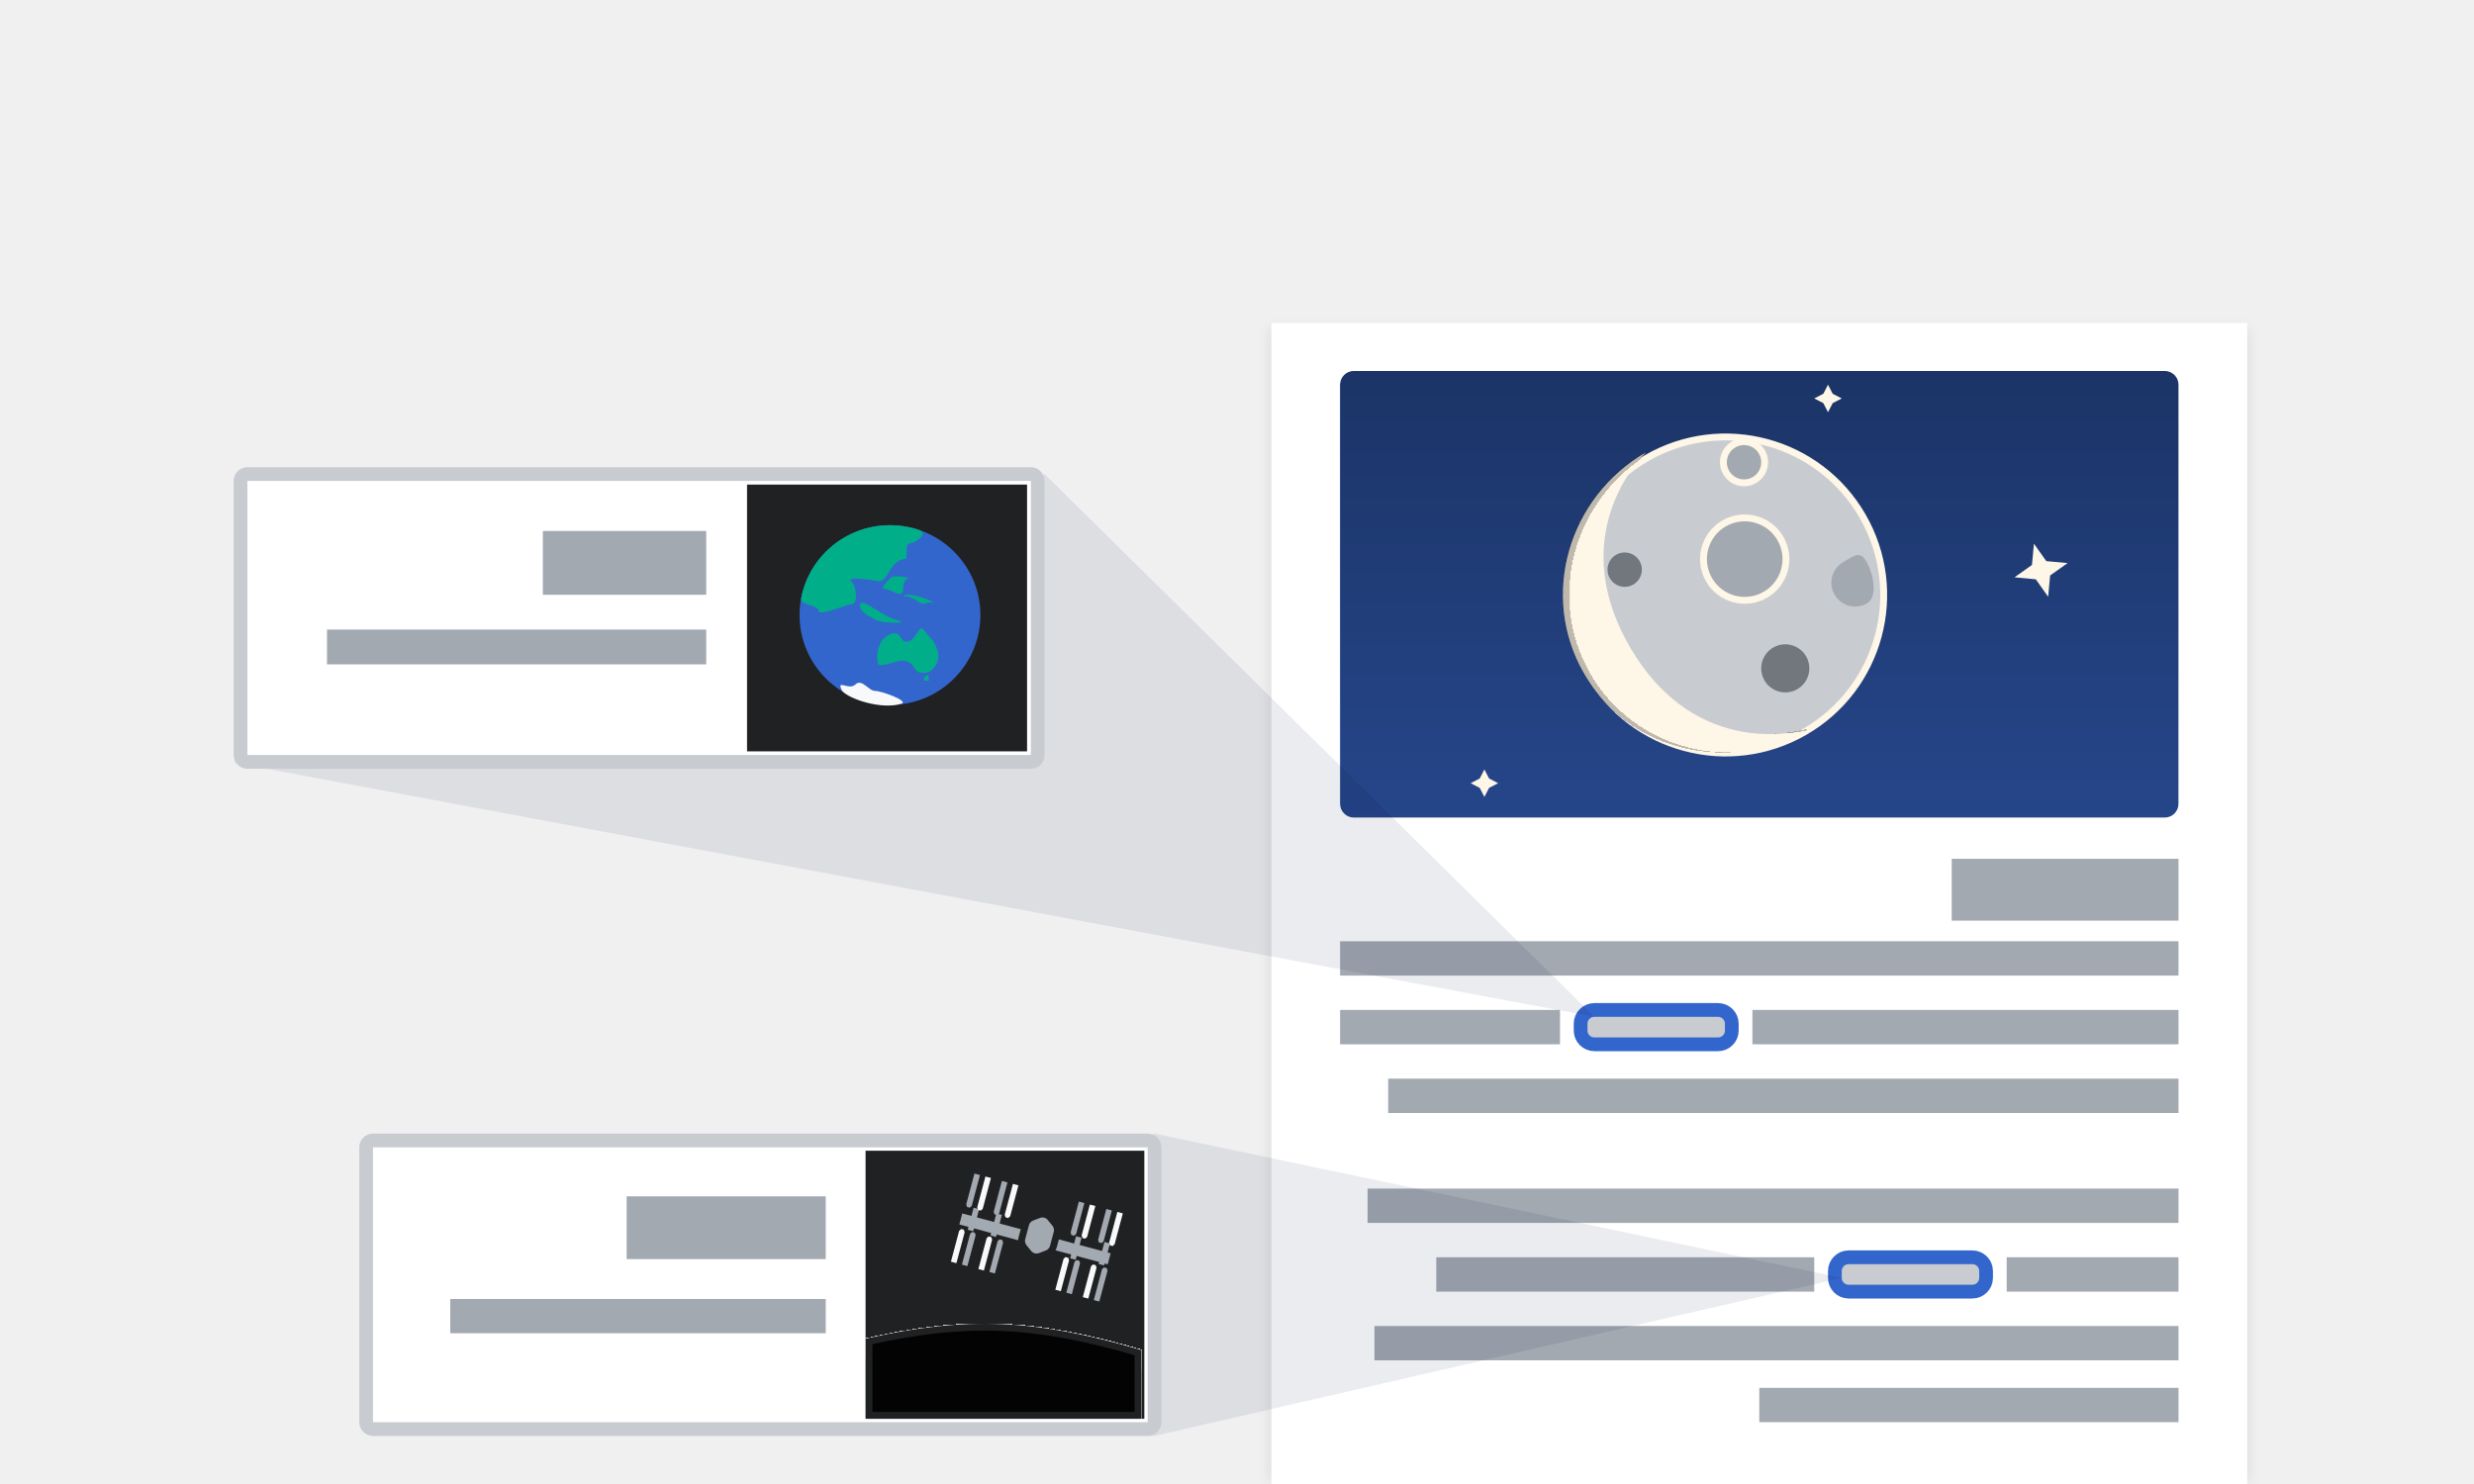
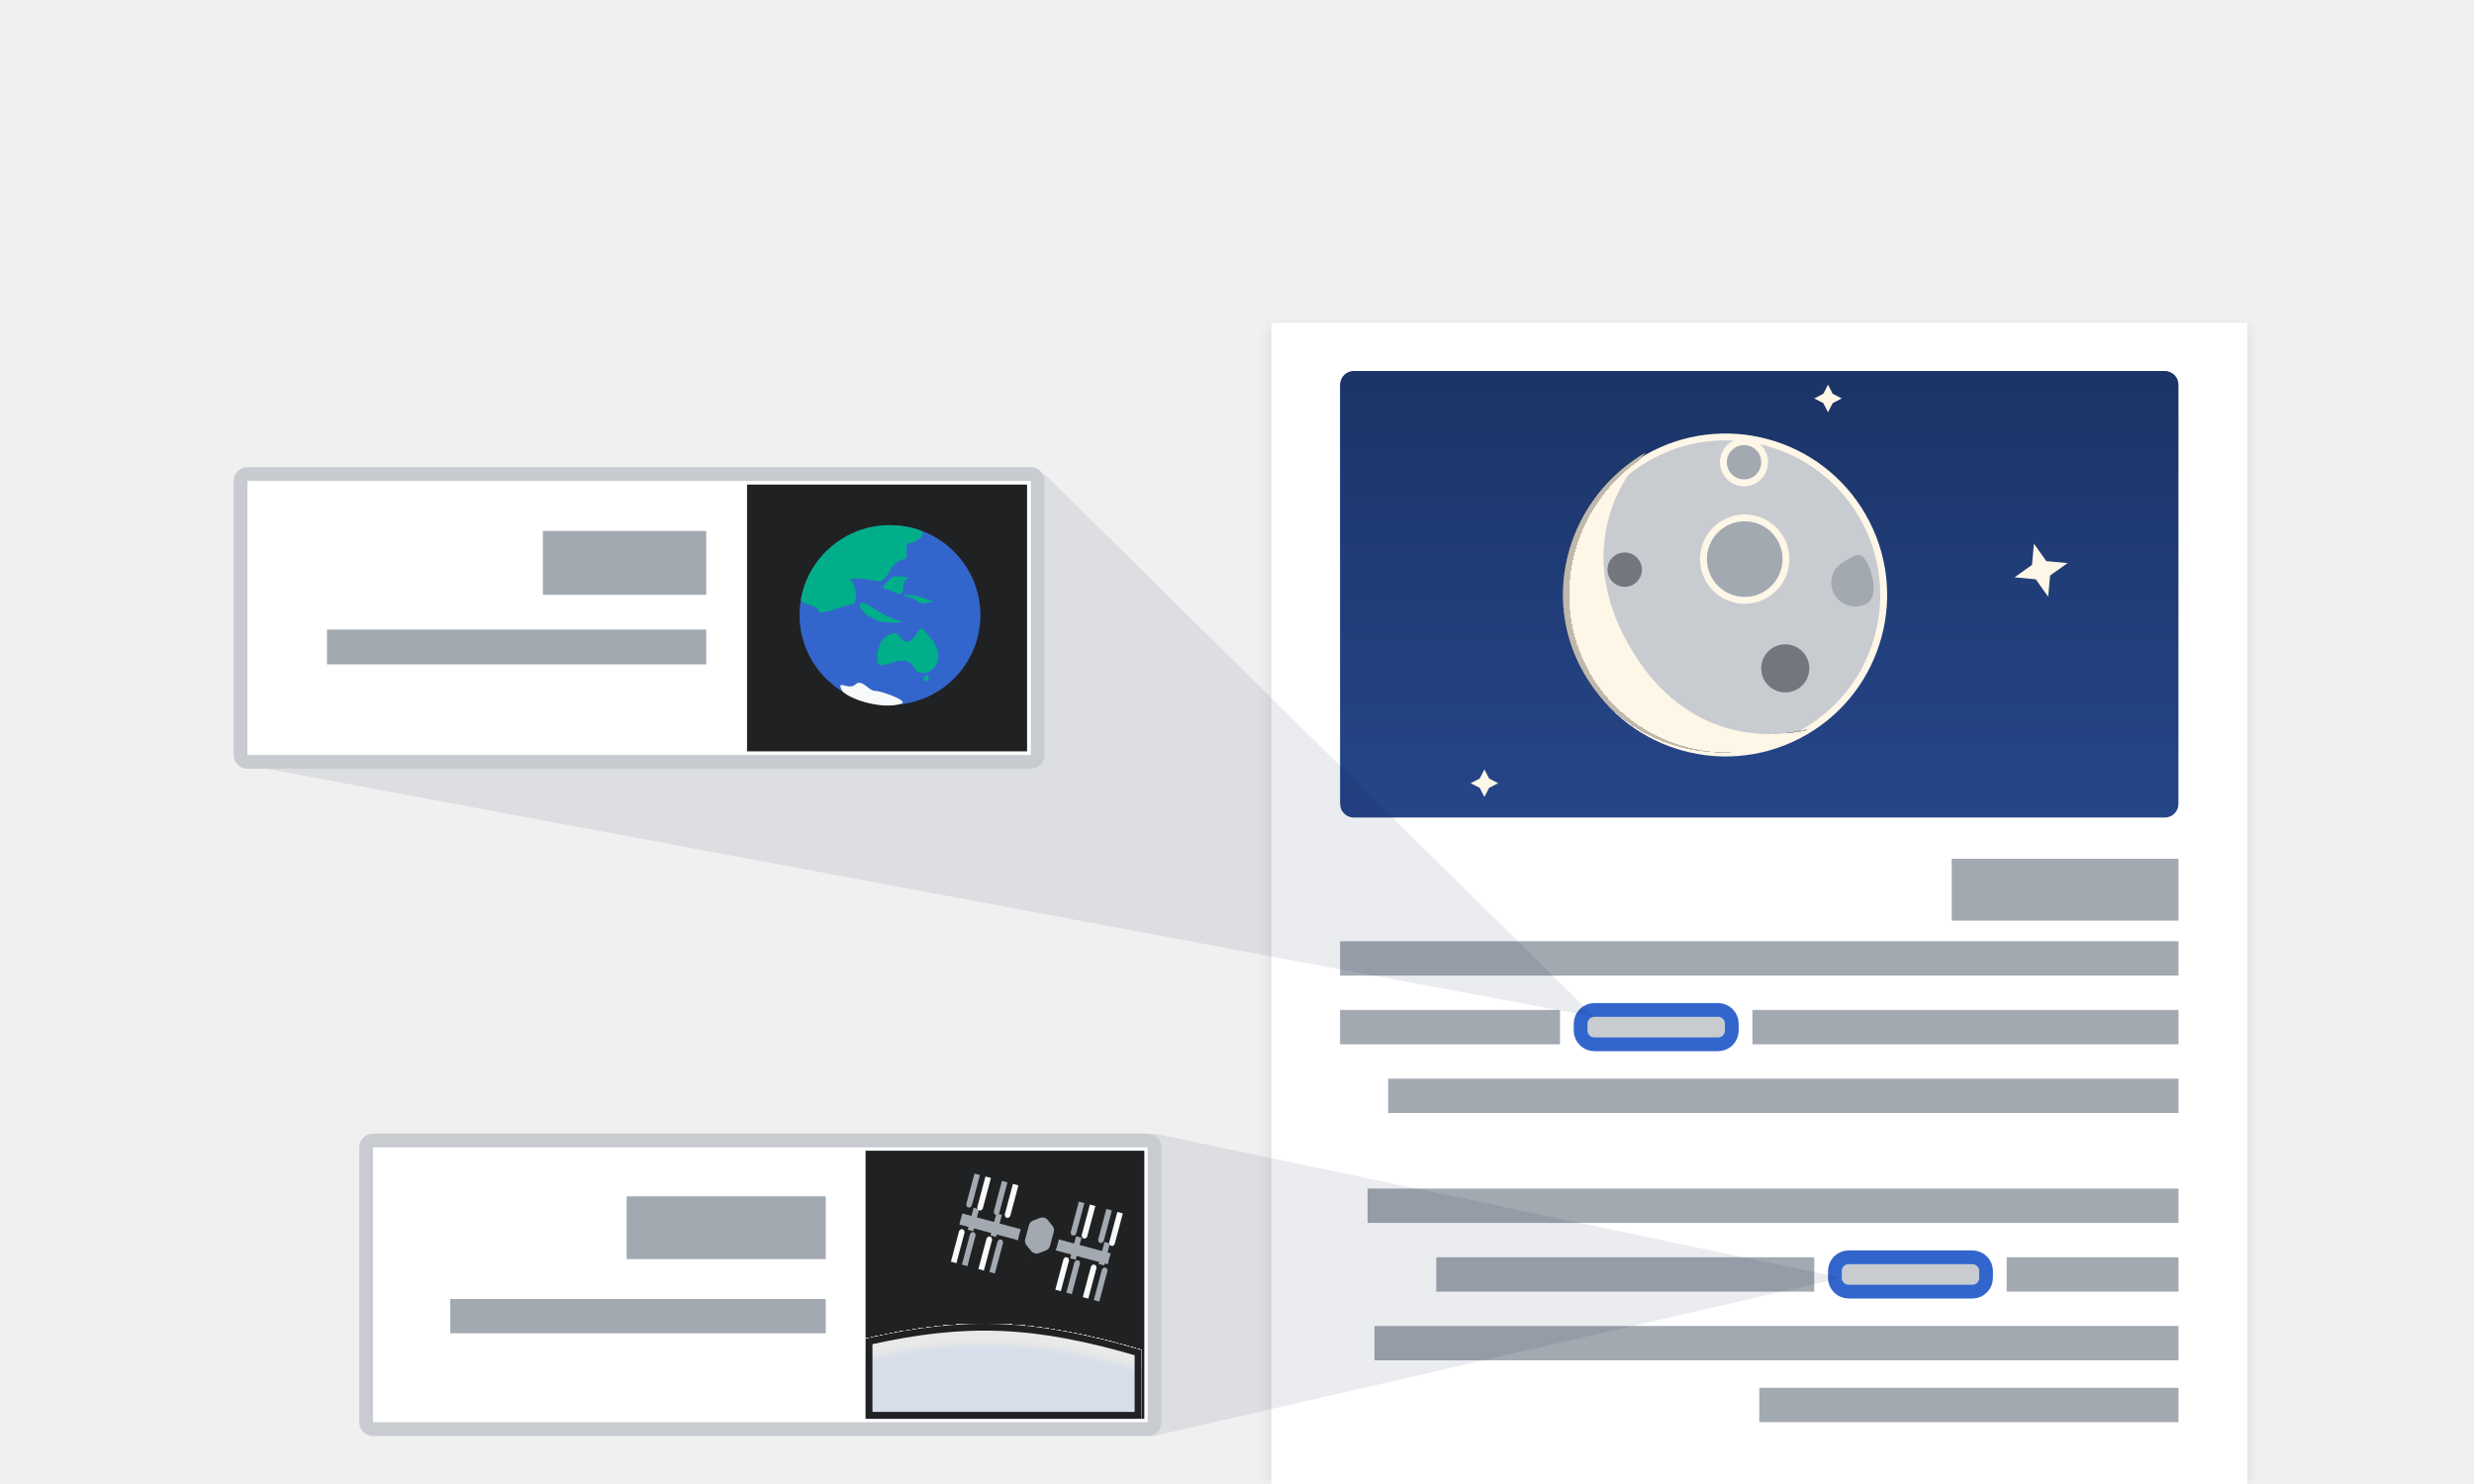
- <svg xmlns="http://www.w3.org/2000/svg" width="360" height="216" viewBox="0 0 360 216">
+ <svg xmlns="http://www.w3.org/2000/svg" width="360" height="216" fill="none" viewBox="0 0 360 216">
  <g clip-path="url(#a)">
    <g filter="url(#b)">
      <path fill="#fff" d="M327 47H185v170h142z" />
    </g>
    <path fill="#a2a9b1" d="M317 202h-61v5h61zm0-9H200v5h117zm-53-10h-55v5h55zm53 0h-25v5h25z" />
    <rect width="22" height="5" fill="#c8ccd1" stroke="#36c" stroke-linecap="square" stroke-width="2" rx="2" transform="matrix(-1 0 0 1 289 183)" />
    <path fill="#a2a9b1" d="M317 173H199v5h118zm0-16H202v5h115zm-90-10h-32v5h32z" />
    <rect width="22" height="5" fill="#c8ccd1" stroke="#36c" stroke-linecap="square" stroke-width="2" rx="2" transform="matrix(-1 0 0 1 252 147)" />
    <path fill="#a2a9b1" d="M317 147h-62v5h62zm0-10H195v5h122zm0-12h-33v9h33z" />
    <rect width="122" height="65" x="195" y="54" fill="url(#c)" rx="2" />
    <rect width="122" height="65" x="195" y="54" fill="#2a4b8d" rx="2" style="mix-blend-mode:overlay" />
    <path fill="#fef6e7" d="m300.864 81.96-2.541 1.8-.288 3.1-1.799-2.54-3.1-.289 2.541-1.799.288-3.1 1.799 2.541zM266 55.996l.682 1.318 1.318.682-1.318.682-.682 1.318-.682-1.318-1.318-.682 1.318-.682zm-50 56 .682 1.318 1.318.682-1.318.682-.682 1.318-.682-1.318-1.318-.682 1.318-.682z" />
    <circle cx="251.102" cy="86.602" r="23" fill="#c8ccd1" stroke="#fef6e7" transform="rotate(-30 251.102 86.602)" />
    <g filter="url(#d)">
      <path fill="#fef6e7" d="M237.146 94.118c9.819 17.008 25.753 12.06 25.753 12.06-11.473 6.625-25.995 2.952-32.435-8.203s-2.36-25.567 9.113-32.19c0 0-12.251 11.324-2.431 28.333" />
    </g>
    <circle cx="259.781" cy="97.281" r="3.5" fill="#72777d" transform="rotate(-30 259.781 97.281)" />
    <path fill="#a2a9b1" d="M271.606 81.757c.958 1.66 1.722 5.114.062 6.073a3.47 3.47 0 0 1-3.47-6.01c1.66-.959 2.45-1.723 3.408-.063" />
    <circle cx="236.415" cy="82.915" r="2.5" fill="#72777d" transform="rotate(-30 236.415 82.915)" />
    <circle cx="253.879" cy="81.379" r="6" fill="#a2a9b1" stroke="#fef6e7" transform="rotate(-30 253.879 81.38)" />
    <circle cx="253.781" cy="67.281" r="3" fill="#a2a9b1" stroke="#fef6e7" transform="rotate(-30 253.781 67.281)" />
    <path fill="#eaecf0" d="m168 165 100 21-100 23H54z" style="mix-blend-mode:multiply" />
    <rect width="114.724" height="42" x="-1" y="1" fill="#fff" stroke="#c8ccd1" stroke-width="2" rx="1" transform="matrix(-1 0 0 1 167 165)" />
    <path fill="#a2a9b1" d="M120.158 189.075H65.521v4.981h54.637zm0-14.943H91.184v9.132h28.974z" />
    <path fill="#202122" d="M125.953 167.49h40.564v39.019h-40.564z" />
    <g opacity=".9">
      <g filter="url(#e)">
        <path fill="#eaf3ff" d="M125.953 194.844c14.671-3.331 24.835-2.863 40.15 1.661v10.004h-40.15z" />
      </g>
      <path stroke="#202122" d="M126.453 206.009v-10.765c14.258-3.189 24.245-2.729 39.15 1.635v9.13z" />
    </g>
    <g filter="url(#f)">
      <path fill="#a2a9b1" d="m140.026 176.623 21.592 5.803-.428 1.6-21.592-5.802zm19.135 12.605 1.198-4.49.286-.267.4.107.115.375-1.198 4.49z" />
      <path fill="#f8f9fa" d="m157.561 188.798 1.199-4.49.286-.267.4.108.115.374-1.198 4.49zm5.827-12.185-1.198 4.49-.286.267-.4-.108-.115-.374 1.198-4.49z" />
      <path fill="#a2a9b1" d="m161.789 176.184-1.198 4.49-.286.266-.401-.107-.114-.375 1.198-4.49zm-1.073 4.584.8.215-.855 3.207-.8-.215z" />
      <path fill="#a2a9b1" stroke="#202122" d="M151.158 176.804a1.5 1.5 0 0 1 1.696.457l.679.834c.304.374.411.871.286 1.336l-.542 2.032a1.5 1.5 0 0 1-.913 1.013l-1.003.382a1.5 1.5 0 0 1-1.697-.457l-.678-.833a1.5 1.5 0 0 1-.287-1.337l.543-2.032c.124-.465.464-.842.913-1.013z" />
      <path fill="#a2a9b1" d="m155.163 188.153 1.198-4.49.286-.267.4.108.115.375-1.198 4.49z" />
      <path fill="#f8f9fa" d="m153.563 187.723 1.199-4.49.286-.266.4.107.115.375-1.198 4.49z" />
      <path fill="#a2a9b1" d="m156.578 179.939.8.215-.855 3.207-.8-.215z" />
      <path fill="#f8f9fa" d="m159.39 175.539-1.198 4.49-.286.267-.401-.108-.114-.375 1.198-4.49z" />
      <path fill="#a2a9b1" d="m157.791 175.109-1.198 4.49-.286.267-.401-.108-.114-.374 1.198-4.49zm-13.823 10.036 1.198-4.49.286-.267.401.108.114.375-1.198 4.49z" />
      <path fill="#f8f9fa" d="m142.369 184.715 1.198-4.49.286-.267.4.108.115.375-1.198 4.49zm5.827-12.184-1.199 4.49-.286.267-.4-.108-.115-.375 1.198-4.49z" />
      <path fill="#a2a9b1" d="m146.596 172.101-1.198 4.49-.286.267-.4-.108-.115-.374 1.198-4.49z" />
      <path fill="#a2a9b1" d="m144.989 176.618.8.216-.855 3.207-.801-.216zm-5.019 7.453 1.198-4.49.286-.267.401.108.114.374-1.198 4.49z" />
      <path fill="#f8f9fa" d="m138.37 183.641 1.199-4.49.286-.267.4.108.115.374-1.198 4.49z" />
      <path fill="#a2a9b1" d="m141.677 175.788.8.215-.855 3.207-.8-.215z" />
      <path fill="#f8f9fa" d="m144.197 171.456-1.198 4.491-.286.266-.4-.107-.115-.375 1.198-4.49z" />
      <path fill="#a2a9b1" d="m142.598 171.027-1.198 4.49-.286.267-.401-.108-.114-.375 1.198-4.49z" />
    </g>
    <path fill="#eaecf0" d="m152 69 80 79-198-37z" style="mix-blend-mode:multiply" />
    <rect width="116" height="41.895" x="-1" y="1" fill="#fff" stroke="#c8ccd1" stroke-width="2" rx="1" transform="matrix(-1 0 0 1 150 68)" />
    <path fill="#a2a9b1" d="M102.763 91.635h-55.18V96.7h55.18zm0-14.35h-23.77v9.285h23.77z" />
    <path fill="#202122" d="M149.453 70.532h-40.748v38.83h40.748z" />
    <ellipse cx="129.503" cy="89.526" fill="#36c" rx="13.158" ry="13.084" />
    <path fill="#f8f9fa" d="M131.168 102.421c-2.873.928-7.662-.692-8.619-1.857-.958-1.857.957 0 1.915-.929.958-.928 1.916.929 2.873.929s4.969 1.489 3.831 1.857" />
    <path fill="#00af89" d="M134.458 97.942c-1.845 0-1.012-1.24-2.559-1.696-1.279-.377-2.324.565-3.838.565-.639 0-.639-2.827.64-3.958.739-.653 1.514-.82 1.919-.565.489.308.579 1.13 1.279 1.13 1.43 0 1.765-2.748 2.559-1.696 1.279 1.697 1.279 1.131 1.919 2.828.639 1.696-.64 3.392-1.919 3.392m.229.588c.191-.317.41-.453.41-.023 0 .64.214.377 0 .566h-.639v-.566c.063-.056.145-.028.229.023m-4.052-8.231c1.526.428-.889.394-2.245.202-.946-.113-1.033-.44-2.351-1.001.608.258-1.21-.748-.872-1.531.422-.98 2.706 1.555 5.468 2.33m3.101-3.459c1.139.32 2.707.986 1.695.843-.706-.085-.712.42-1.695 0 .453.193-1.058-.8-1.696-.843-1.177-.078-.364-.578 1.696 0m-5-1.128c-.715 0 .297-1.066.892-1.6.412-.399 1.958-.166 2.679 0-.298 0-.893.32-.893 1.6 0 1.599-1.786 0-2.678 0" />
    <path fill="#00af89" fill-rule="evenodd" d="M132.334 79.092c.678-.027 1.951-.856 1.928-1.418-.005-.146-.134-.312-.36-.483a13.2 13.2 0 0 0-4.399-.749c-6.441 0-11.802 4.603-12.936 10.681a1 1 0 0 0 0 .102c.017.421.644.632 1.271.843s1.255.422 1.272.843c.022.548 1.713-.012 3.126-.48.759-.251 1.438-.476 1.734-.488.848-.034.746-2.56-.135-3.369-.705-.647 2.438-.289 3.752 0 .886.195 1.348-.583 1.815-1.37.225-.38.452-.762.728-1.036.848-.843 1.696-.843 1.696-.843.099-.22.098-.596.096-.977-.003-.613-.005-1.24.412-1.256" clip-rule="evenodd" />
  </g>
  <defs>
    <filter id="b" width="146" height="174" x="183" y="46" color-interpolation-filters="sRGB" filterUnits="userSpaceOnUse">
      <feFlood flood-opacity="0" result="BackgroundImageFix" />
      <feColorMatrix in="SourceAlpha" result="hardAlpha" values="0 0 0 0 0 0 0 0 0 0 0 0 0 0 0 0 0 0 127 0" />
      <feOffset dy="1" />
      <feGaussianBlur stdDeviation="1" />
      <feColorMatrix values="0 0 0 0 0 0 0 0 0 0 0 0 0 0 0 0 0 0 0.1 0" />
      <feBlend in2="BackgroundImageFix" result="effect1_dropShadow_17_1628" />
      <feBlend in="SourceGraphic" in2="effect1_dropShadow_17_1628" result="shape" />
    </filter>
    <filter id="d" width="35.488" height="43.691" x="227.411" y="65.784" color-interpolation-filters="sRGB" filterUnits="userSpaceOnUse">
      <feFlood flood-opacity="0" result="BackgroundImageFix" />
      <feBlend in="SourceGraphic" in2="BackgroundImageFix" result="shape" />
      <feColorMatrix in="SourceAlpha" result="hardAlpha" values="0 0 0 0 0 0 0 0 0 0 0 0 0 0 0 0 0 0 127 0" />
      <feOffset dx="1" />
      <feComposite in2="hardAlpha" k2="-1" k3="1" operator="arithmetic" />
      <feColorMatrix values="0 0 0 0 0 0 0 0 0 0 0 0 0 0 0 0 0 0 0.25 0" />
      <feBlend in2="shape" result="effect1_innerShadow_17_1628" />
    </filter>
    <filter id="e" width="40.15" height="14.835" x="125.953" y="192.675" color-interpolation-filters="sRGB" filterUnits="userSpaceOnUse">
      <feFlood flood-opacity="0" result="BackgroundImageFix" />
      <feBlend in="SourceGraphic" in2="BackgroundImageFix" result="shape" />
      <feColorMatrix in="SourceAlpha" result="hardAlpha" values="0 0 0 0 0 0 0 0 0 0 0 0 0 0 0 0 0 0 127 0" />
      <feOffset dy="3" />
      <feGaussianBlur stdDeviation=".5" />
      <feComposite in2="hardAlpha" k2="-1" k3="1" operator="arithmetic" />
      <feColorMatrix values="0 0 0 0 1 0 0 0 0 1 0 0 0 0 1 0 0 0 1 0" />
      <feBlend in2="shape" mode="lighten" result="effect1_innerShadow_17_1628" />
    </filter>
    <filter id="f" width="26.018" height="19.632" x="138.37" y="170.811" color-interpolation-filters="sRGB" filterUnits="userSpaceOnUse">
      <feFlood flood-opacity="0" result="BackgroundImageFix" />
      <feColorMatrix in="SourceAlpha" result="hardAlpha" values="0 0 0 0 0 0 0 0 0 0 0 0 0 0 0 0 0 0 127 0" />
      <feOffset dx="1" dy="1" />
      <feColorMatrix values="0 0 0 0 0.125 0 0 0 0 0.129 0 0 0 0 0.133 0 0 0 1 0" />
      <feBlend in2="BackgroundImageFix" result="effect1_dropShadow_17_1628" />
      <feBlend in="SourceGraphic" in2="effect1_dropShadow_17_1628" result="shape" />
    </filter>
    <linearGradient id="c" x1="256" x2="256" y1="54" y2="119" gradientUnits="userSpaceOnUse">
      <stop stop-color="#54595d" />
      <stop offset="1" stop-color="#72777d" />
    </linearGradient>
    <clipPath id="a">
      <path fill="#fff" d="M360 0H0v216h360z" />
    </clipPath>
  </defs>
</svg>
